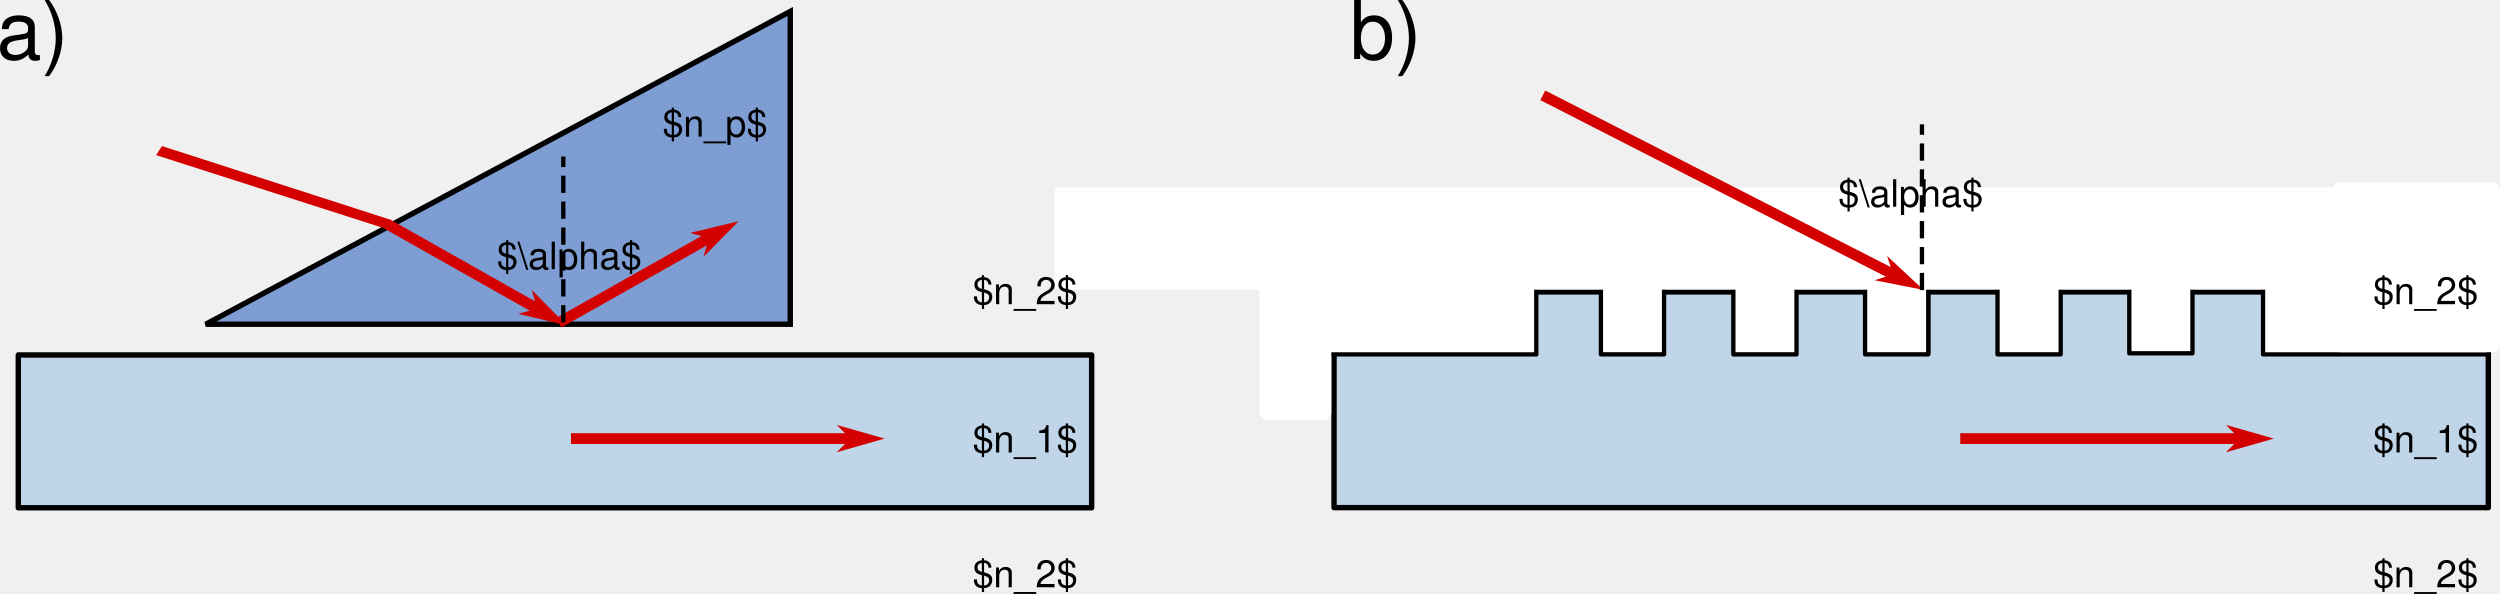
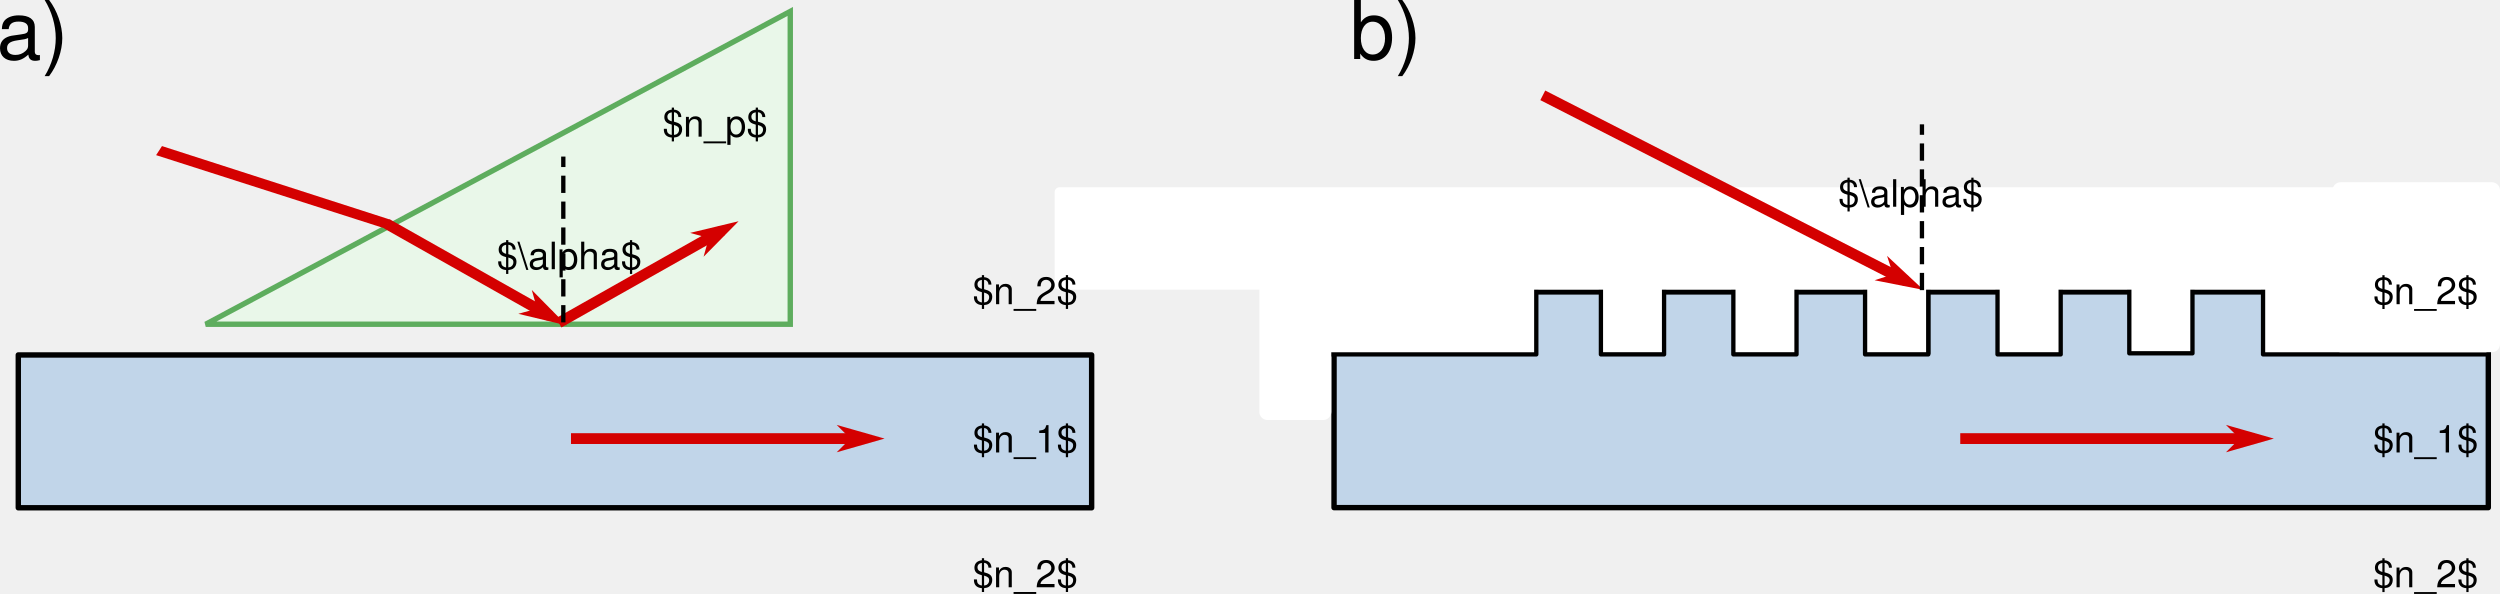
<svg xmlns="http://www.w3.org/2000/svg" width="327.021mm" height="77.692mm" viewBox="0 0 1158.735 275.288" id="svg2" version="1.1">
  <defs id="defs4">
    <marker orient="auto" refY="0" refX="0" id="Arrow1Send" style="overflow:visible">
      <path id="path4457" d="M 0,0 5,-5 -12.5,0 5,5 0,0 Z" style="fill:#d40000;fill-opacity:1;fill-rule:evenodd;stroke:#d40000;stroke-width:1pt;stroke-opacity:1" transform="matrix(-0.2,0,0,-0.2,-1.2,0)" />
    </marker>
    <marker orient="auto" refY="0" refX="0" id="marker4750" style="overflow:visible">
      <path id="path4752" d="M 0,0 5,-5 -12.5,0 5,5 0,0 Z" style="fill:#000000;fill-opacity:1;fill-rule:evenodd;stroke:#000000;stroke-width:1pt;stroke-opacity:1" transform="matrix(-0.4,0,0,-0.4,-4,0)" />
    </marker>
    <marker orient="auto" refY="0" refX="0" id="Arrow1Lend" style="overflow:visible">
      <path id="path4445" d="M 0,0 5,-5 -12.5,0 5,5 0,0 Z" style="fill:#000000;fill-opacity:1;fill-rule:evenodd;stroke:#000000;stroke-width:1pt;stroke-opacity:1" transform="matrix(-0.8,0,0,-0.8,-10,0)" />
    </marker>
    <marker orient="auto" refY="0" refX="0" id="Arrow1Mend" style="overflow:visible">
      <path id="path4451" d="M 0,0 5,-5 -12.5,0 5,5 0,0 Z" style="fill:#000000;fill-opacity:1;fill-rule:evenodd;stroke:#000000;stroke-width:1pt;stroke-opacity:1" transform="matrix(-0.4,0,0,-0.4,-4,0)" />
    </marker>
    <marker orient="auto" refY="0" refX="0" id="Arrow1Send-2" style="overflow:visible">
      <path id="path4457-3" d="M 0,0 5,-5 -12.5,0 5,5 0,0 Z" style="fill:#d40000;fill-opacity:1;fill-rule:evenodd;stroke:#d40000;stroke-width:1pt;stroke-opacity:1" transform="matrix(-0.2,0,0,-0.2,-1.2,0)" />
    </marker>
    <marker orient="auto" refY="0" refX="0" id="Arrow1Send-2-5" style="overflow:visible">
      <path id="path4457-3-9" d="M 0,0 5,-5 -12.5,0 5,5 0,0 Z" style="fill:#d40000;fill-opacity:1;fill-rule:evenodd;stroke:#d40000;stroke-width:1pt;stroke-opacity:1" transform="matrix(-0.2,0,0,-0.2,-1.2,0)" />
    </marker>
    <marker orient="auto" refY="0" refX="0" id="Arrow1Send-2-5-2" style="overflow:visible">
      <path id="path4457-3-9-8" d="M 0,0 5,-5 -12.5,0 5,5 0,0 Z" style="fill:#d40000;fill-opacity:1;fill-rule:evenodd;stroke:#d40000;stroke-width:1pt;stroke-opacity:1" transform="matrix(-0.2,0,0,-0.2,-1.2,0)" />
    </marker>
    <marker orient="auto" refY="0" refX="0" id="Arrow1Send-2-5-7" style="overflow:visible">
      <path id="path4457-3-9-3" d="M 0,0 5,-5 -12.5,0 5,5 0,0 Z" style="fill:#d40000;fill-opacity:1;fill-rule:evenodd;stroke:#d40000;stroke-width:1pt;stroke-opacity:1" transform="matrix(-0.2,0,0,-0.2,-1.2,0)" />
    </marker>
    <marker orient="auto" refY="0" refX="0" id="Arrow1Send-2-5-29" style="overflow:visible">
      <path id="path4457-3-9-31" d="M 0,0 5,-5 -12.5,0 5,5 0,0 Z" style="fill:#d40000;fill-opacity:1;fill-rule:evenodd;stroke:#d40000;stroke-width:1pt;stroke-opacity:1" transform="matrix(-0.2,0,0,-0.2,-1.2,0)" />
    </marker>
    <marker orient="auto" refY="0" refX="0" id="Arrow1Send-4" style="overflow:visible">
      <path id="path4457-7" d="M 0,0 5,-5 -12.5,0 5,5 0,0 Z" style="fill:#d40000;fill-opacity:1;fill-rule:evenodd;stroke:#d40000;stroke-width:1pt;stroke-opacity:1" transform="matrix(-0.2,0,0,-0.2,-1.2,0)" />
    </marker>
  </defs>
  <g id="layer1" transform="translate(178.7721,-90.76487)">
-     <path style="fill:#7e9dd2;fill-opacity:1;fill-rule:evenodd;stroke:#000000;stroke-width:2.5;stroke-linecap:butt;stroke-linejoin:miter;stroke-miterlimit:4;stroke-dasharray:none;stroke-opacity:1" d="m -83.425,241.052 270.935,-145 0,145 z" id="path4234" />
+     <path style="fill:#e9f7e9;fill-opacity:1;fill-rule:evenodd;stroke:#5ead5e;stroke-width:2.5;stroke-linecap:butt;stroke-linejoin:miter;stroke-miterlimit:4;stroke-dasharray:none;stroke-opacity:1" d="m -83.425,241.052 270.935,-145 0,145 z" id="path4234" />
    <rect style="opacity:1;fill:#c1d5e9;fill-opacity:1;stroke:#000000;stroke-width:2.501;stroke-linecap:round;stroke-linejoin:round;stroke-miterlimit:4;stroke-dasharray:none;stroke-dashoffset:0;stroke-opacity:1" id="rect3336" width="534.999" height="100" x="439.548" y="226.052" />
    <rect style="opacity:1;fill:#ffffff;fill-opacity:1;stroke:#000000;stroke-width:2;stroke-linecap:round;stroke-linejoin:round;stroke-miterlimit:4;stroke-dasharray:none;stroke-dashoffset:0;stroke-opacity:1" id="rect4155" width="110.285" height="39.988" x="423.007" y="215.035" />
    <g id="g3401" transform="translate(-44,53.97079)" style="stroke:#000000;stroke-opacity:1">
      <rect y="159.636" x="607.239" height="41.416" width="29.28" id="rect4155-6" style="opacity:1;fill:#ffffff;fill-opacity:1;stroke:#000000;stroke-width:2;stroke-linecap:round;stroke-linejoin:round;stroke-miterlimit:4;stroke-dasharray:none;stroke-dashoffset:0;stroke-opacity:1" />
      <rect y="159.636" x="668.627" height="41.416" width="29.28" id="rect4155-7" style="opacity:1;fill:#ffffff;fill-opacity:1;stroke:#000000;stroke-width:2;stroke-linecap:round;stroke-linejoin:round;stroke-miterlimit:4;stroke-dasharray:none;stroke-dashoffset:0;stroke-opacity:1" />
      <rect y="159.131" x="729.705" height="41.416" width="29.28" id="rect4155-6-5" style="opacity:1;fill:#ffffff;fill-opacity:1;stroke:#000000;stroke-width:2;stroke-linecap:round;stroke-linejoin:round;stroke-miterlimit:4;stroke-dasharray:none;stroke-dashoffset:0;stroke-opacity:1" />
    </g>
    <g transform="translate(78.4414,53.97079)" id="g3401-3" style="stroke:#000000;stroke-opacity:1">
      <rect y="159.636" x="607.239" height="41.416" width="29.28" id="rect4155-6-56" style="opacity:1;fill:#ffffff;fill-opacity:1;stroke:#000000;stroke-width:2;stroke-linecap:round;stroke-linejoin:round;stroke-miterlimit:4;stroke-dasharray:none;stroke-dashoffset:0;stroke-opacity:1" />
      <rect y="159.636" x="668.627" height="41.416" width="29.28" id="rect4155-7-2" style="opacity:1;fill:#ffffff;fill-opacity:1;stroke:#000000;stroke-width:2;stroke-linecap:round;stroke-linejoin:round;stroke-miterlimit:4;stroke-dasharray:none;stroke-dashoffset:0;stroke-opacity:1" />
      <rect y="159.131" x="729.705" height="41.416" width="29.28" id="rect4155-6-5-9" style="opacity:1;fill:#ffffff;fill-opacity:1;stroke:#000000;stroke-width:2;stroke-linecap:round;stroke-linejoin:round;stroke-miterlimit:4;stroke-dasharray:none;stroke-dashoffset:0;stroke-opacity:1" />
    </g>
    <rect style="opacity:1;fill:#ffffff;fill-opacity:1;stroke:#000000;stroke-width:2;stroke-linecap:round;stroke-linejoin:round;stroke-miterlimit:4;stroke-dasharray:none;stroke-dashoffset:0;stroke-opacity:1" id="rect4155-1" width="104.551" height="41.416" x="870.137" y="213.607" />
    <rect style="opacity:1;fill:#c1d5e9;fill-opacity:1;stroke:#000000;stroke-width:2.501;stroke-linecap:round;stroke-linejoin:round;stroke-miterlimit:4;stroke-dasharray:none;stroke-dashoffset:0;stroke-opacity:1" id="rect3336-7" width="497.498" height="70.843" x="-170.299" y="255.28" />
    <rect style="opacity:1;fill:#ffffff;fill-opacity:1;fill-rule:nonzero;stroke:none;stroke-width:2.501;stroke-linecap:butt;stroke-linejoin:round;stroke-miterlimit:4;stroke-dasharray:none;stroke-dashoffset:0;stroke-opacity:1" id="rect4370" width="624.274" height="47.477" x="310.048" y="177.56" ry="2.273" />
    <rect style="opacity:1;fill:#ffffff;fill-opacity:1;fill-rule:nonzero;stroke:none;stroke-width:2.501;stroke-linecap:butt;stroke-linejoin:round;stroke-miterlimit:4;stroke-dasharray:none;stroke-dashoffset:0;stroke-opacity:1" id="rect4370-7" width="33.335" height="78.792" x="404.937" y="206.656" ry="3.772" />
    <rect style="opacity:1;fill:#ffffff;fill-opacity:1;fill-rule:nonzero;stroke:none;stroke-width:2.501;stroke-linecap:butt;stroke-linejoin:round;stroke-miterlimit:4;stroke-dasharray:none;stroke-dashoffset:0;stroke-opacity:1" id="rect4370-7-9" width="77.621" height="78.792" x="902.343" y="175.228" ry="3.772" />
    <text xml:space="preserve" style="font-style:normal;font-variant:normal;font-weight:normal;font-stretch:normal;font-size:37.5px;line-height:125%;font-family:'Nimbus Sans L';-inkscape-font-specification:Sans;letter-spacing:0px;word-spacing:0px;fill:#000000;fill-opacity:1;stroke:none;stroke-width:1px;stroke-linecap:butt;stroke-linejoin:miter;stroke-opacity:1" x="-180.347" y="118.102" id="text4402">
      <tspan id="tspan4404" x="-180.347" y="118.102">a)</tspan>
    </text>
    <text xml:space="preserve" style="font-style:normal;font-variant:normal;font-weight:normal;font-stretch:normal;font-size:37.5px;line-height:125%;font-family:'Nimbus Sans L';-inkscape-font-specification:Sans;letter-spacing:0px;word-spacing:0px;fill:#000000;fill-opacity:1;stroke:none;stroke-width:1px;stroke-linecap:butt;stroke-linejoin:miter;stroke-opacity:1" x="446.839" y="118.102" id="text4402-2">
      <tspan id="tspan4404-0" x="446.839" y="118.102">b)</tspan>
    </text>
    <path id="path3964-8-3-1-3" d="m -0.305,196.675 -106.116,-33.999 2.726,-4.206 105.811,34.11 z" style="color:#000000;font-style:normal;font-variant:normal;font-weight:normal;font-stretch:normal;font-size:medium;line-height:normal;font-family:Sans;-inkscape-font-specification:Sans;text-indent:0;text-align:start;text-decoration:none;text-decoration-line:none;letter-spacing:normal;word-spacing:normal;text-transform:none;direction:ltr;block-progression:tb;writing-mode:lr-tb;baseline-shift:baseline;text-anchor:start;display:inline;overflow:visible;visibility:visible;fill:#d40000;fill-opacity:1;fill-rule:nonzero;stroke:none;stroke-width:5;marker:none;enable-background:accumulate" />
    <path style="fill:none;fill-rule:evenodd;stroke:#d40000;stroke-width:5;stroke-linecap:butt;stroke-linejoin:miter;stroke-miterlimit:4;stroke-dasharray:none;stroke-opacity:1;marker-end:url(#Arrow1Send)" d="m 729.796,294.052 136.429,0" id="path4436" />
    <path style="fill:none;fill-rule:evenodd;stroke:#d40000;stroke-width:5;stroke-linecap:butt;stroke-linejoin:miter;stroke-miterlimit:4;stroke-dasharray:none;stroke-opacity:1;marker-end:url(#Arrow1Send-2-5)" d="m 0.583,194.554 75.58,42.671" id="path4436-7-2" />
    <path style="fill:none;fill-rule:evenodd;stroke:#d40000;stroke-width:5;stroke-linecap:butt;stroke-linejoin:miter;stroke-miterlimit:4;stroke-dasharray:none;stroke-opacity:1;marker-end:url(#Arrow1Send-2-5-7)" d="M 80.207,240.37 155.787,197.699" id="path4436-7-2-6" />
    <path style="fill:none;fill-rule:evenodd;stroke:#d40000;stroke-width:5;stroke-linecap:butt;stroke-linejoin:miter;stroke-miterlimit:4;stroke-dasharray:none;stroke-opacity:1;marker-end:url(#Arrow1Send-2-5-29)" d="m 536.296,134.953 168.514,86.107" id="path4436-7-2-9" />
    <path style="fill:none;fill-rule:evenodd;stroke:#d40000;stroke-width:5;stroke-linecap:butt;stroke-linejoin:miter;stroke-miterlimit:4;stroke-dasharray:none;stroke-opacity:1;marker-end:url(#Arrow1Send-4)" d="m 85.878,294.052 136.429,0" id="path4436-8" />
    <g id="g12188">
      <text id="text12122" y="231.767" x="271.94" style="font-style:normal;font-variant:normal;font-weight:normal;font-stretch:normal;font-size:37.5px;line-height:125%;font-family:'Nimbus Sans L';-inkscape-font-specification:Sans;letter-spacing:0px;word-spacing:0px;fill:#000000;fill-opacity:1;stroke:none;stroke-width:1px;stroke-linecap:butt;stroke-linejoin:miter;stroke-opacity:1" xml:space="preserve">
        <tspan style="font-size:17.5px" y="231.767" x="271.94" id="tspan12124">$n_2$</tspan>
      </text>
      <text id="text12122-4" y="300.474" x="271.94" style="font-style:normal;font-variant:normal;font-weight:normal;font-stretch:normal;font-size:37.5px;line-height:125%;font-family:'Nimbus Sans L';-inkscape-font-specification:Sans;letter-spacing:0px;word-spacing:0px;fill:#000000;fill-opacity:1;stroke:none;stroke-width:1px;stroke-linecap:butt;stroke-linejoin:miter;stroke-opacity:1" xml:space="preserve">
        <tspan style="font-size:17.5px" y="300.474" x="271.94" id="tspan12124-5">$n_1$</tspan>
      </text>
      <text id="text12122-0" y="362.964" x="271.94" style="font-style:normal;font-variant:normal;font-weight:normal;font-stretch:normal;font-size:37.5px;line-height:125%;font-family:'Nimbus Sans L';-inkscape-font-specification:Sans;letter-spacing:0px;word-spacing:0px;fill:#000000;fill-opacity:1;stroke:none;stroke-width:1px;stroke-linecap:butt;stroke-linejoin:miter;stroke-opacity:1" xml:space="preserve">
        <tspan style="font-size:17.5px" y="362.964" x="271.94" id="tspan12124-3">$n_2$</tspan>
      </text>
    </g>
    <text xml:space="preserve" style="font-style:normal;font-variant:normal;font-weight:normal;font-stretch:normal;font-size:37.5px;line-height:125%;font-family:'Nimbus Sans L';-inkscape-font-specification:Sans;letter-spacing:0px;word-spacing:0px;fill:#000000;fill-opacity:1;stroke:none;stroke-width:1px;stroke-linecap:butt;stroke-linejoin:miter;stroke-opacity:1" x="128.21" y="154.107" id="text12122-6">
      <tspan id="tspan12124-1" x="128.21" y="154.107" style="font-size:17.5px">$n_p$</tspan>
    </text>
    <flowRoot xml:space="preserve" id="flowRoot12180" style="font-style:normal;font-variant:normal;font-weight:normal;font-stretch:normal;font-size:37.5px;line-height:125%;font-family:'Nimbus Sans L';-inkscape-font-specification:Sans;letter-spacing:0px;word-spacing:0px;fill:#000000;fill-opacity:1;stroke:none;stroke-width:1px;stroke-linecap:butt;stroke-linejoin:miter;stroke-opacity:1">
      <flowRegion id="flowRegion12182">
        <rect id="rect12184" width="115.714" height="252.857" x="350" y="86.081" />
      </flowRegion>
      <flowPara id="flowPara12186" />
    </flowRoot>
    <g transform="translate(649.1271,0.00819289)" id="g12188-0">
      <text id="text12122-63" y="231.767" x="271.94" style="font-style:normal;font-variant:normal;font-weight:normal;font-stretch:normal;font-size:37.5px;line-height:125%;font-family:'Nimbus Sans L';-inkscape-font-specification:Sans;letter-spacing:0px;word-spacing:0px;fill:#000000;fill-opacity:1;stroke:none;stroke-width:1px;stroke-linecap:butt;stroke-linejoin:miter;stroke-opacity:1" xml:space="preserve">
        <tspan style="font-size:17.5px" y="231.767" x="271.94" id="tspan12124-2">$n_2$</tspan>
      </text>
      <text id="text12122-4-0" y="300.474" x="271.94" style="font-style:normal;font-variant:normal;font-weight:normal;font-stretch:normal;font-size:37.5px;line-height:125%;font-family:'Nimbus Sans L';-inkscape-font-specification:Sans;letter-spacing:0px;word-spacing:0px;fill:#000000;fill-opacity:1;stroke:none;stroke-width:1px;stroke-linecap:butt;stroke-linejoin:miter;stroke-opacity:1" xml:space="preserve">
        <tspan style="font-size:17.5px" y="300.474" x="271.94" id="tspan12124-5-6">$n_1$</tspan>
      </text>
      <text id="text12122-0-1" y="362.964" x="271.94" style="font-style:normal;font-variant:normal;font-weight:normal;font-stretch:normal;font-size:37.5px;line-height:125%;font-family:'Nimbus Sans L';-inkscape-font-specification:Sans;letter-spacing:0px;word-spacing:0px;fill:#000000;fill-opacity:1;stroke:none;stroke-width:1px;stroke-linecap:butt;stroke-linejoin:miter;stroke-opacity:1" xml:space="preserve">
        <tspan style="font-size:17.5px" y="362.964" x="271.94" id="tspan12124-3-5">$n_2$</tspan>
      </text>
    </g>
    <path style="fill:#666666;fill-rule:evenodd;stroke:#000000;stroke-width:2;stroke-linecap:butt;stroke-linejoin:miter;stroke-miterlimit:4;stroke-dasharray:8, 4;stroke-dashoffset:0;stroke-opacity:1" d="m 82.317,240.189 0,-76.85" id="path12237" />
    <text xml:space="preserve" style="font-style:normal;font-variant:normal;font-weight:normal;font-stretch:normal;font-size:37.5px;line-height:125%;font-family:'Nimbus Sans L';-inkscape-font-specification:Sans;letter-spacing:0px;word-spacing:0px;fill:#000000;fill-opacity:1;stroke:none;stroke-width:1px;stroke-linecap:butt;stroke-linejoin:miter;stroke-opacity:1" x="51.425" y="215.525" id="text12122-6-5">
      <tspan id="tspan12124-1-4" x="51.425" y="215.525" style="font-size:17.5px">$\alpha$</tspan>
    </text>
    <path style="fill:#666666;fill-rule:evenodd;stroke:#000000;stroke-width:2;stroke-linecap:butt;stroke-linejoin:miter;stroke-miterlimit:4;stroke-dasharray:8, 4;stroke-dashoffset:0;stroke-opacity:1" d="m 712.041,225.245 0,-76.85" id="path12237-7" />
    <text xml:space="preserve" style="font-style:normal;font-variant:normal;font-weight:normal;font-stretch:normal;font-size:37.5px;line-height:125%;font-family:'Nimbus Sans L';-inkscape-font-specification:Sans;letter-spacing:0px;word-spacing:0px;fill:#000000;fill-opacity:1;stroke:none;stroke-width:1px;stroke-linecap:butt;stroke-linejoin:miter;stroke-opacity:1" x="673.148" y="186.58" id="text12122-6-5-6">
      <tspan id="tspan12124-1-4-5" x="673.148" y="186.58" style="font-size:17.5px">$\alpha$</tspan>
    </text>
  </g>
</svg>
